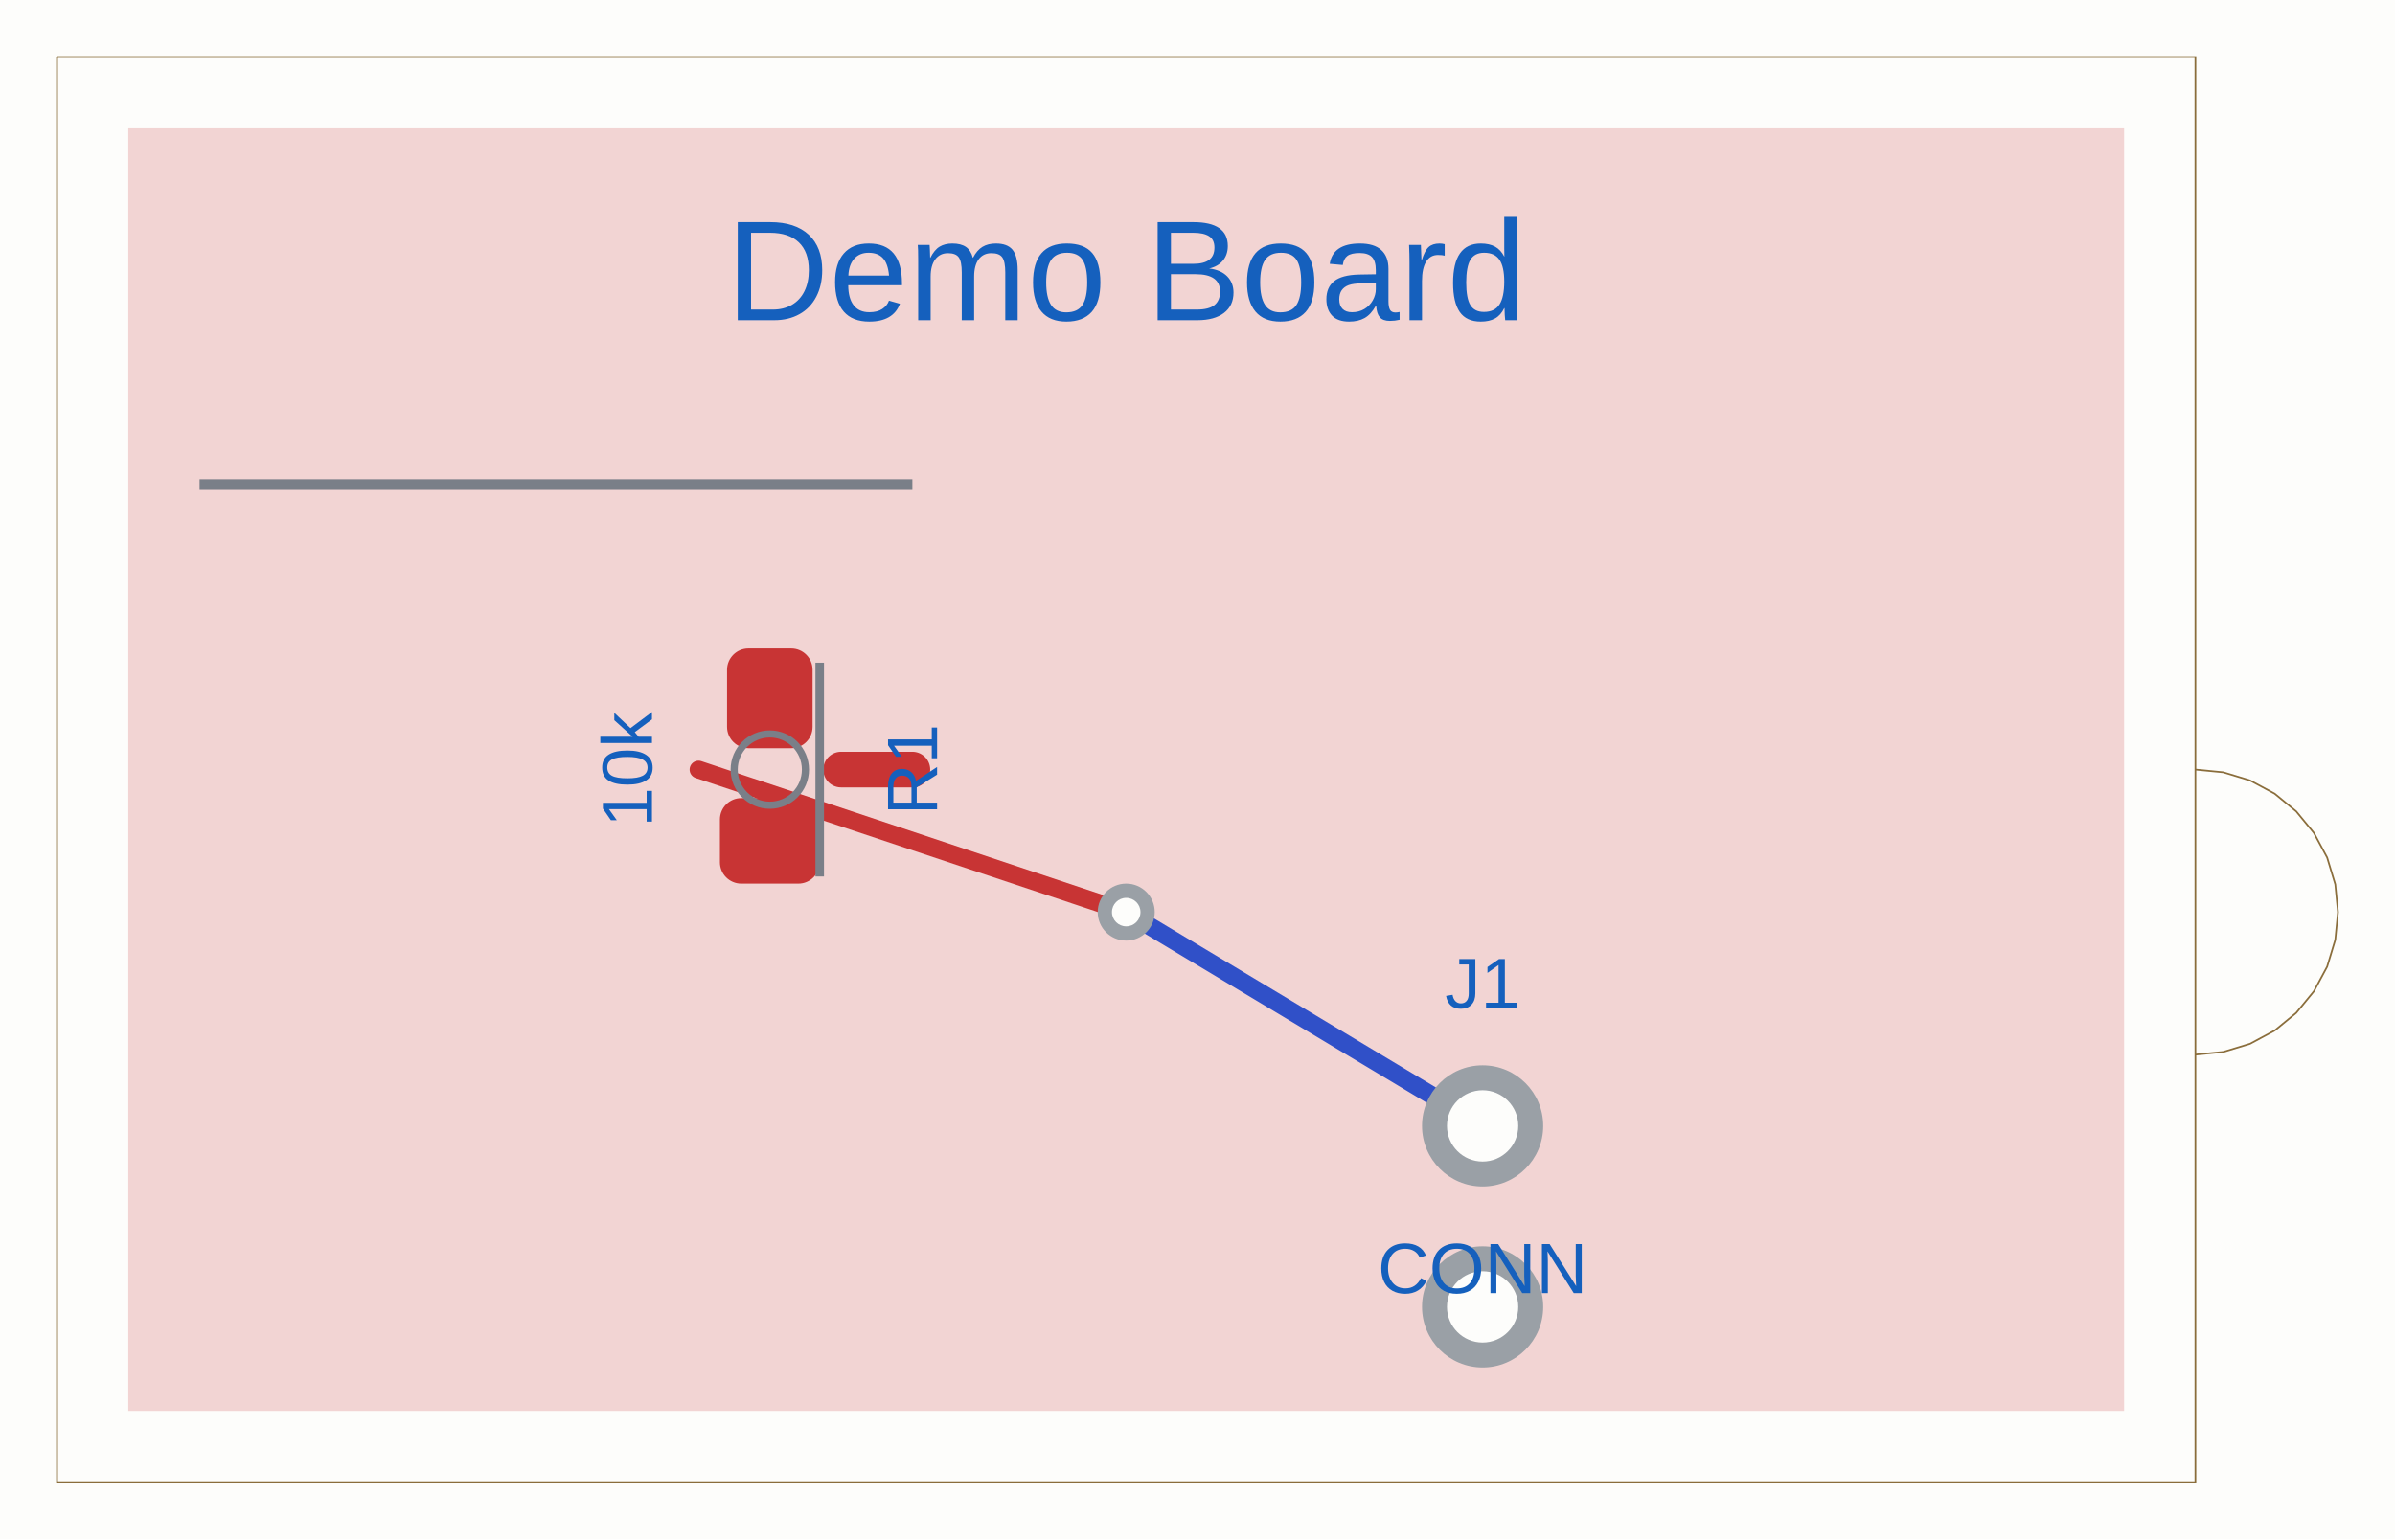
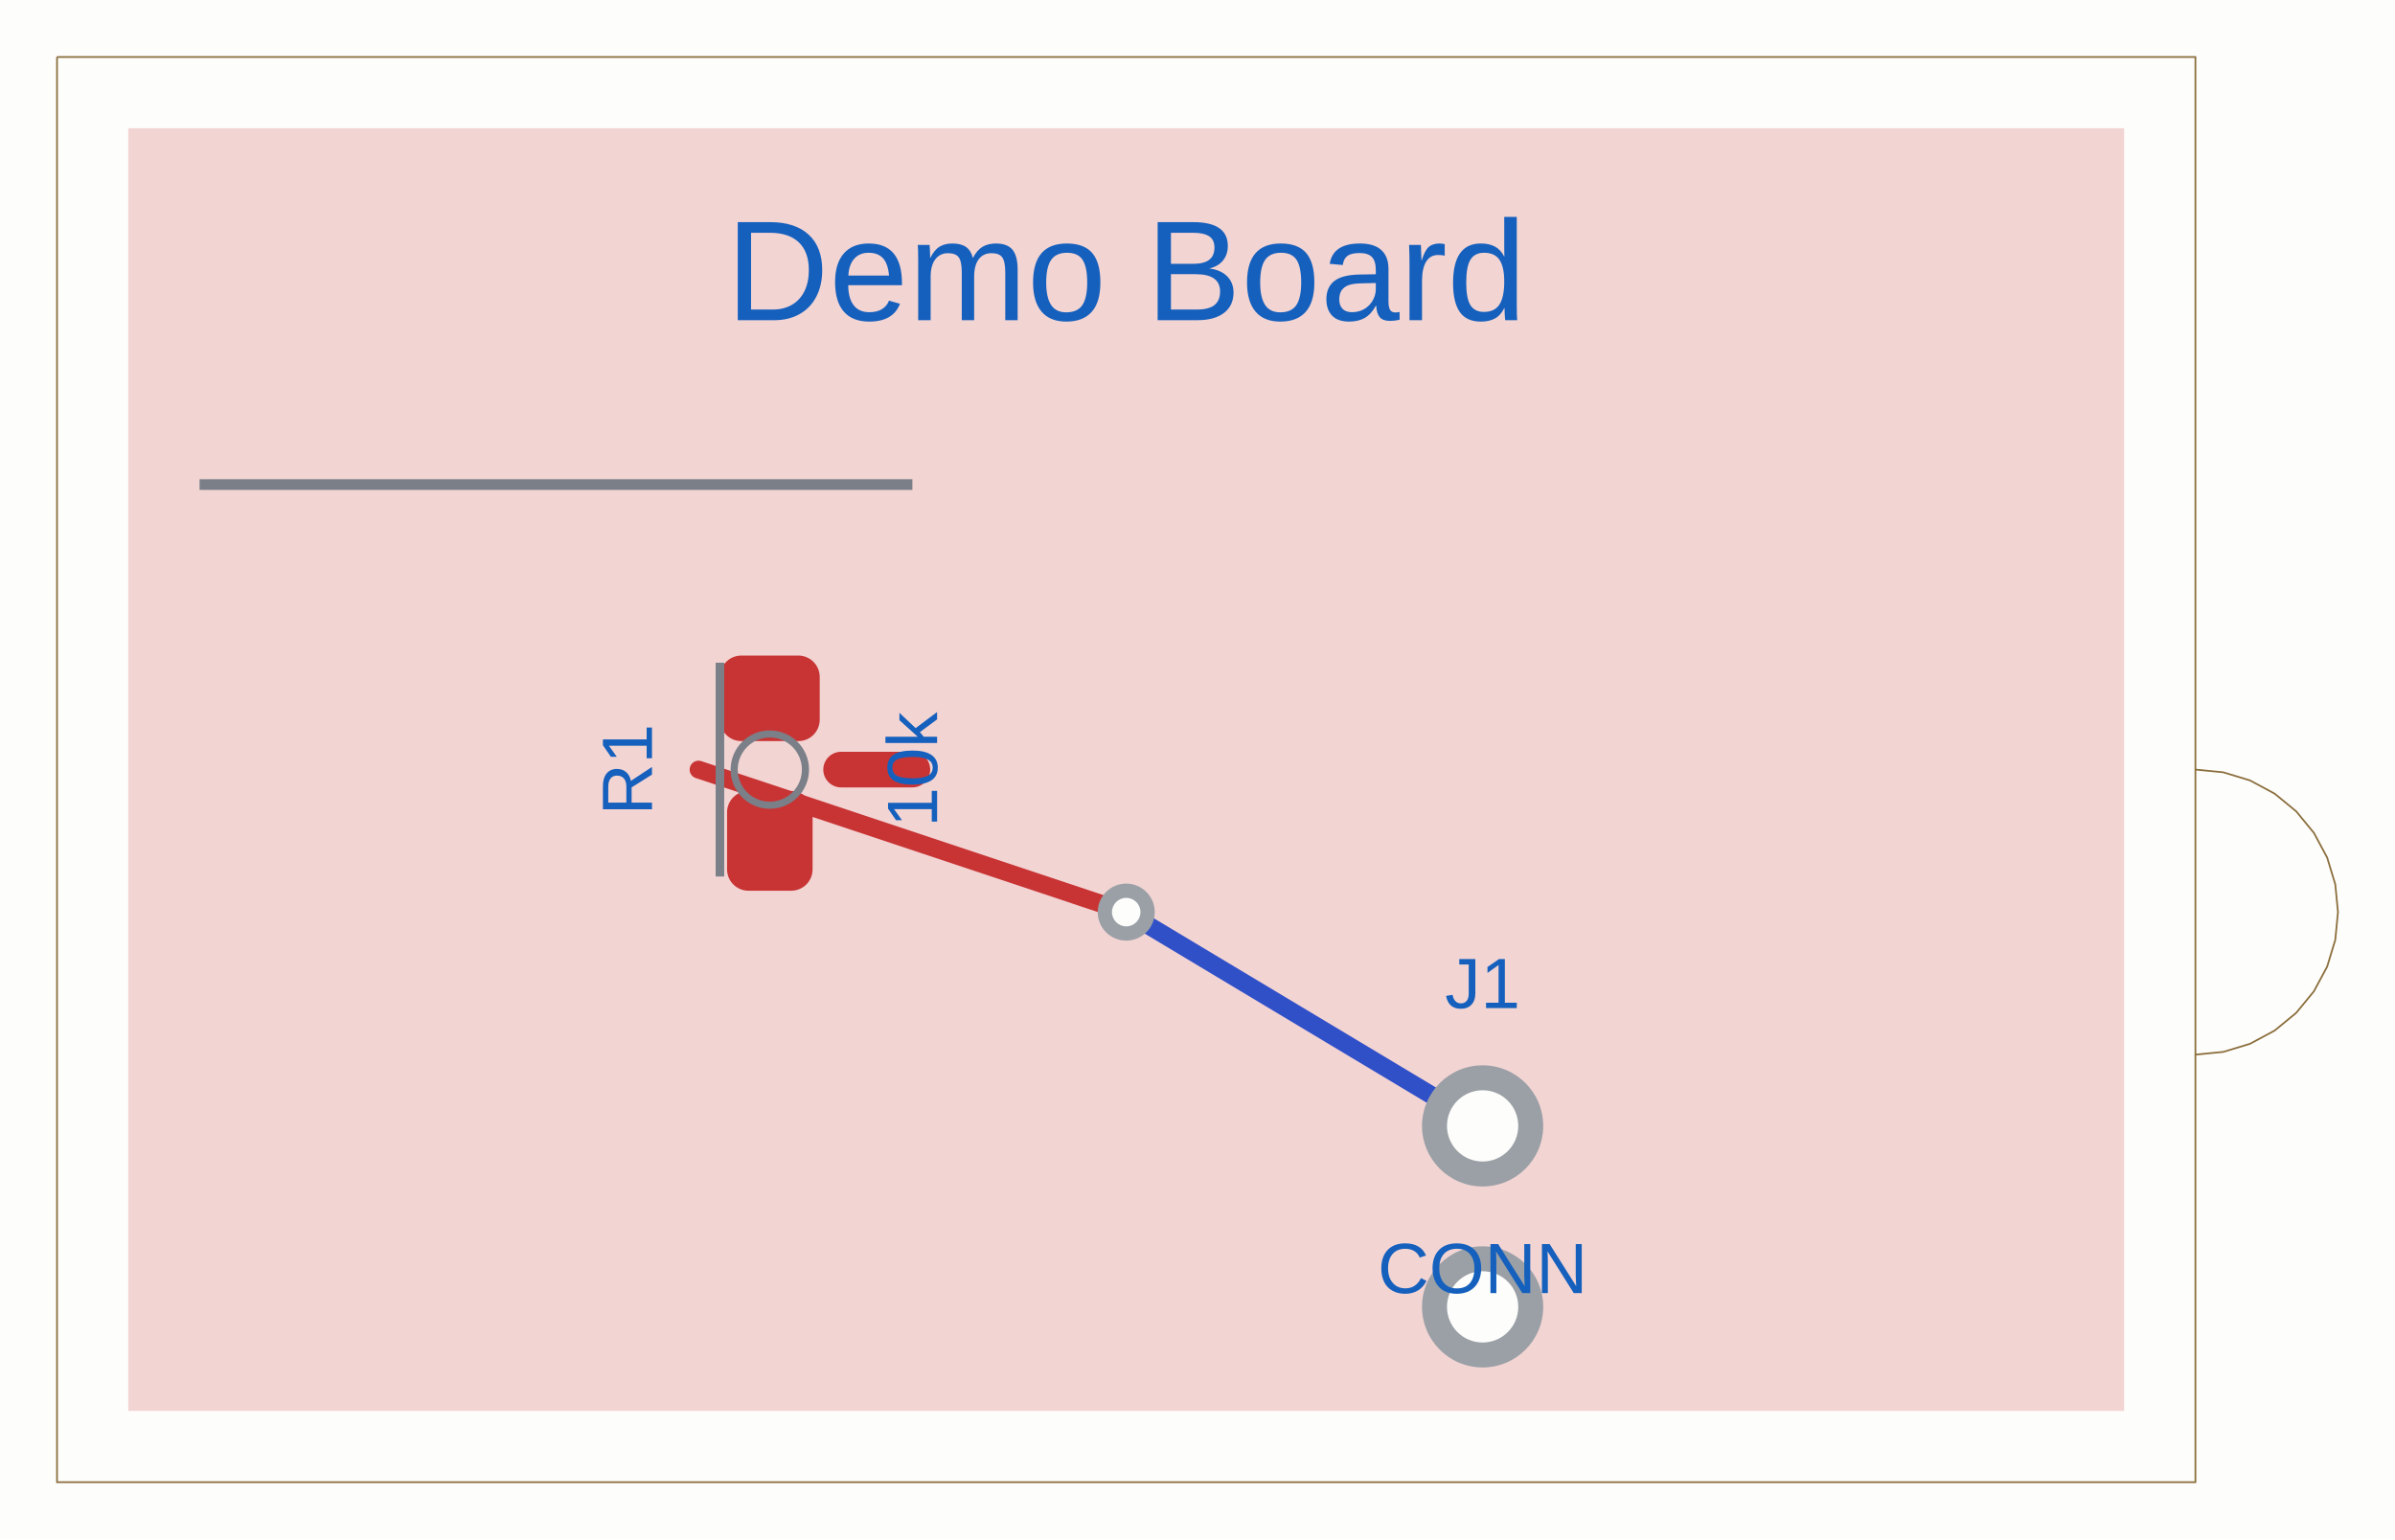
<svg xmlns="http://www.w3.org/2000/svg" width="1680.0" height="1080.0" viewBox="0 0 1680.0 1080.0" font-family="Arial, 'Liberation Sans', Helvetica, sans-serif">
  <rect x="0.0" y="0.0" width="1680.0" height="1080.0" fill="#fdfdfb" />
  <g class="zones-front">
    <polygon points="90.0,90.0 1490.0,90.0 1490.0,990.0 90.0,990.0" fill="#c83434" fill-opacity="0.2" stroke="none" />
  </g>
  <g class="copper-back" data-layer="B.Cu">
    <line x1="790.0" y1="640.0" x2="1040.0" y2="790.0" stroke="#3050c8" stroke-width="12.5" stroke-linecap="round" />
  </g>
  <g class="copper-front" data-layer="F.Cu">
    <line x1="590.0" y1="540.0" x2="640.0" y2="540.0" stroke="#c83434" stroke-width="25.0" stroke-linecap="round" />
    <line x1="490.0" y1="540.0" x2="790.0" y2="640.0" stroke="#c83434" stroke-width="12.5" stroke-linecap="round" />
-     <rect x="510.0" y="455.0" width="60.0" height="70.0" fill="#c83434" rx="15.0" />
-     <rect x="510.0" y="555.0" width="60.0" height="70.0" fill="#c83434" transform="rotate(-90.0 540.0 590.0)" rx="15.0" />
+     <rect x="510.0" y="555.0" width="60.0" height="70.0" fill="#c83434" rx="15.0" />
+     <rect x="510.0" y="455.0" width="60.0" height="70.0" fill="#c83434" transform="rotate(-90.0 540.0 490.0)" rx="15.0" />
  </g>
  <g class="through">
    <circle cx="790.0" cy="640.0" r="20.0" fill="#9aa0a6" />
    <circle cx="790.0" cy="640.0" r="10.0" fill="#fdfdfb" />
    <circle cx="1040.0" cy="790.0" r="42.5" fill="#9aa0a6" />
    <circle cx="1040.0" cy="790.0" r="25.0" fill="#fdfdfb" />
    <circle cx="1040.0" cy="917.0" r="42.5" fill="#9aa0a6" />
    <circle cx="1040.0" cy="917.0" r="25.0" fill="#fdfdfb" />
  </g>
  <g class="edge">
    <polyline fill="none" stroke="#8a6d3b" stroke-width="1.2" points="40.0,40.0 1540.0,40.0 1540.0,1040.0 40.0,1040.0 40.0,40.0" />
    <polyline fill="none" stroke="#8a6d3b" stroke-width="1.2" points="1540.0,540.0 1559.5,541.9 1578.3,547.6 1595.6,556.9 1610.7,569.3 1623.1,584.4 1632.4,601.7 1638.1,620.5 1640.0,640.0 1638.1,659.5 1632.4,678.3 1623.1,695.6 1610.7,710.7 1595.6,723.1 1578.3,732.4 1559.5,738.1 1540.0,740.0" />
  </g>
  <g class="silk">
    <g data-layer="F.SilkS">
-       <polyline fill="none" stroke="#7a7f88" stroke-width="6.0" points="575.0,465.0 575.0,615.0" />
+       <polyline fill="none" stroke="#7a7f88" stroke-width="6.0" points="505.0,615.0 505.0,465.0" />
    </g>
    <g data-layer="F.SilkS">
      <circle fill="none" stroke="#7a7f88" stroke-width="5.0" cx="540.0" cy="540.0" r="25.0" />
    </g>
    <g data-layer="F.SilkS">
      <polyline fill="none" stroke="#7a7f88" stroke-width="7.5" points="140.0,340.0 640.0,340.0" />
    </g>
  </g>
  <g class="labels">
-     <text x="640.0" y="540.0" fill="#1560bd" font-size="50.0" text-anchor="middle" dominant-baseline="central" transform="rotate(-90.0 640.0 540.0)">R1</text>
-     <text x="440.0" y="540.0" fill="#1560bd" font-size="50.0" text-anchor="middle" dominant-baseline="central" transform="rotate(-90.0 440.0 540.0)">10k</text>
+     <text x="440.0" y="540.0" fill="#1560bd" font-size="50.0" text-anchor="middle" dominant-baseline="central" transform="rotate(-90.0 440.0 540.0)">R1</text>
+     <text x="640.0" y="540.0" fill="#1560bd" font-size="50.0" text-anchor="middle" dominant-baseline="central" transform="rotate(-90.0 640.0 540.0)">10k</text>
    <text x="1040.0" y="690.0" fill="#1560bd" font-size="50.0" text-anchor="middle" dominant-baseline="central">J1</text>
    <text x="1040.0" y="890.0" fill="#1560bd" font-size="50.0" text-anchor="middle" dominant-baseline="central">CONN</text>
    <text x="790.0" y="190.0" fill="#1560bd" font-size="100.0" text-anchor="middle" dominant-baseline="central">Demo Board</text>
  </g>
</svg>
